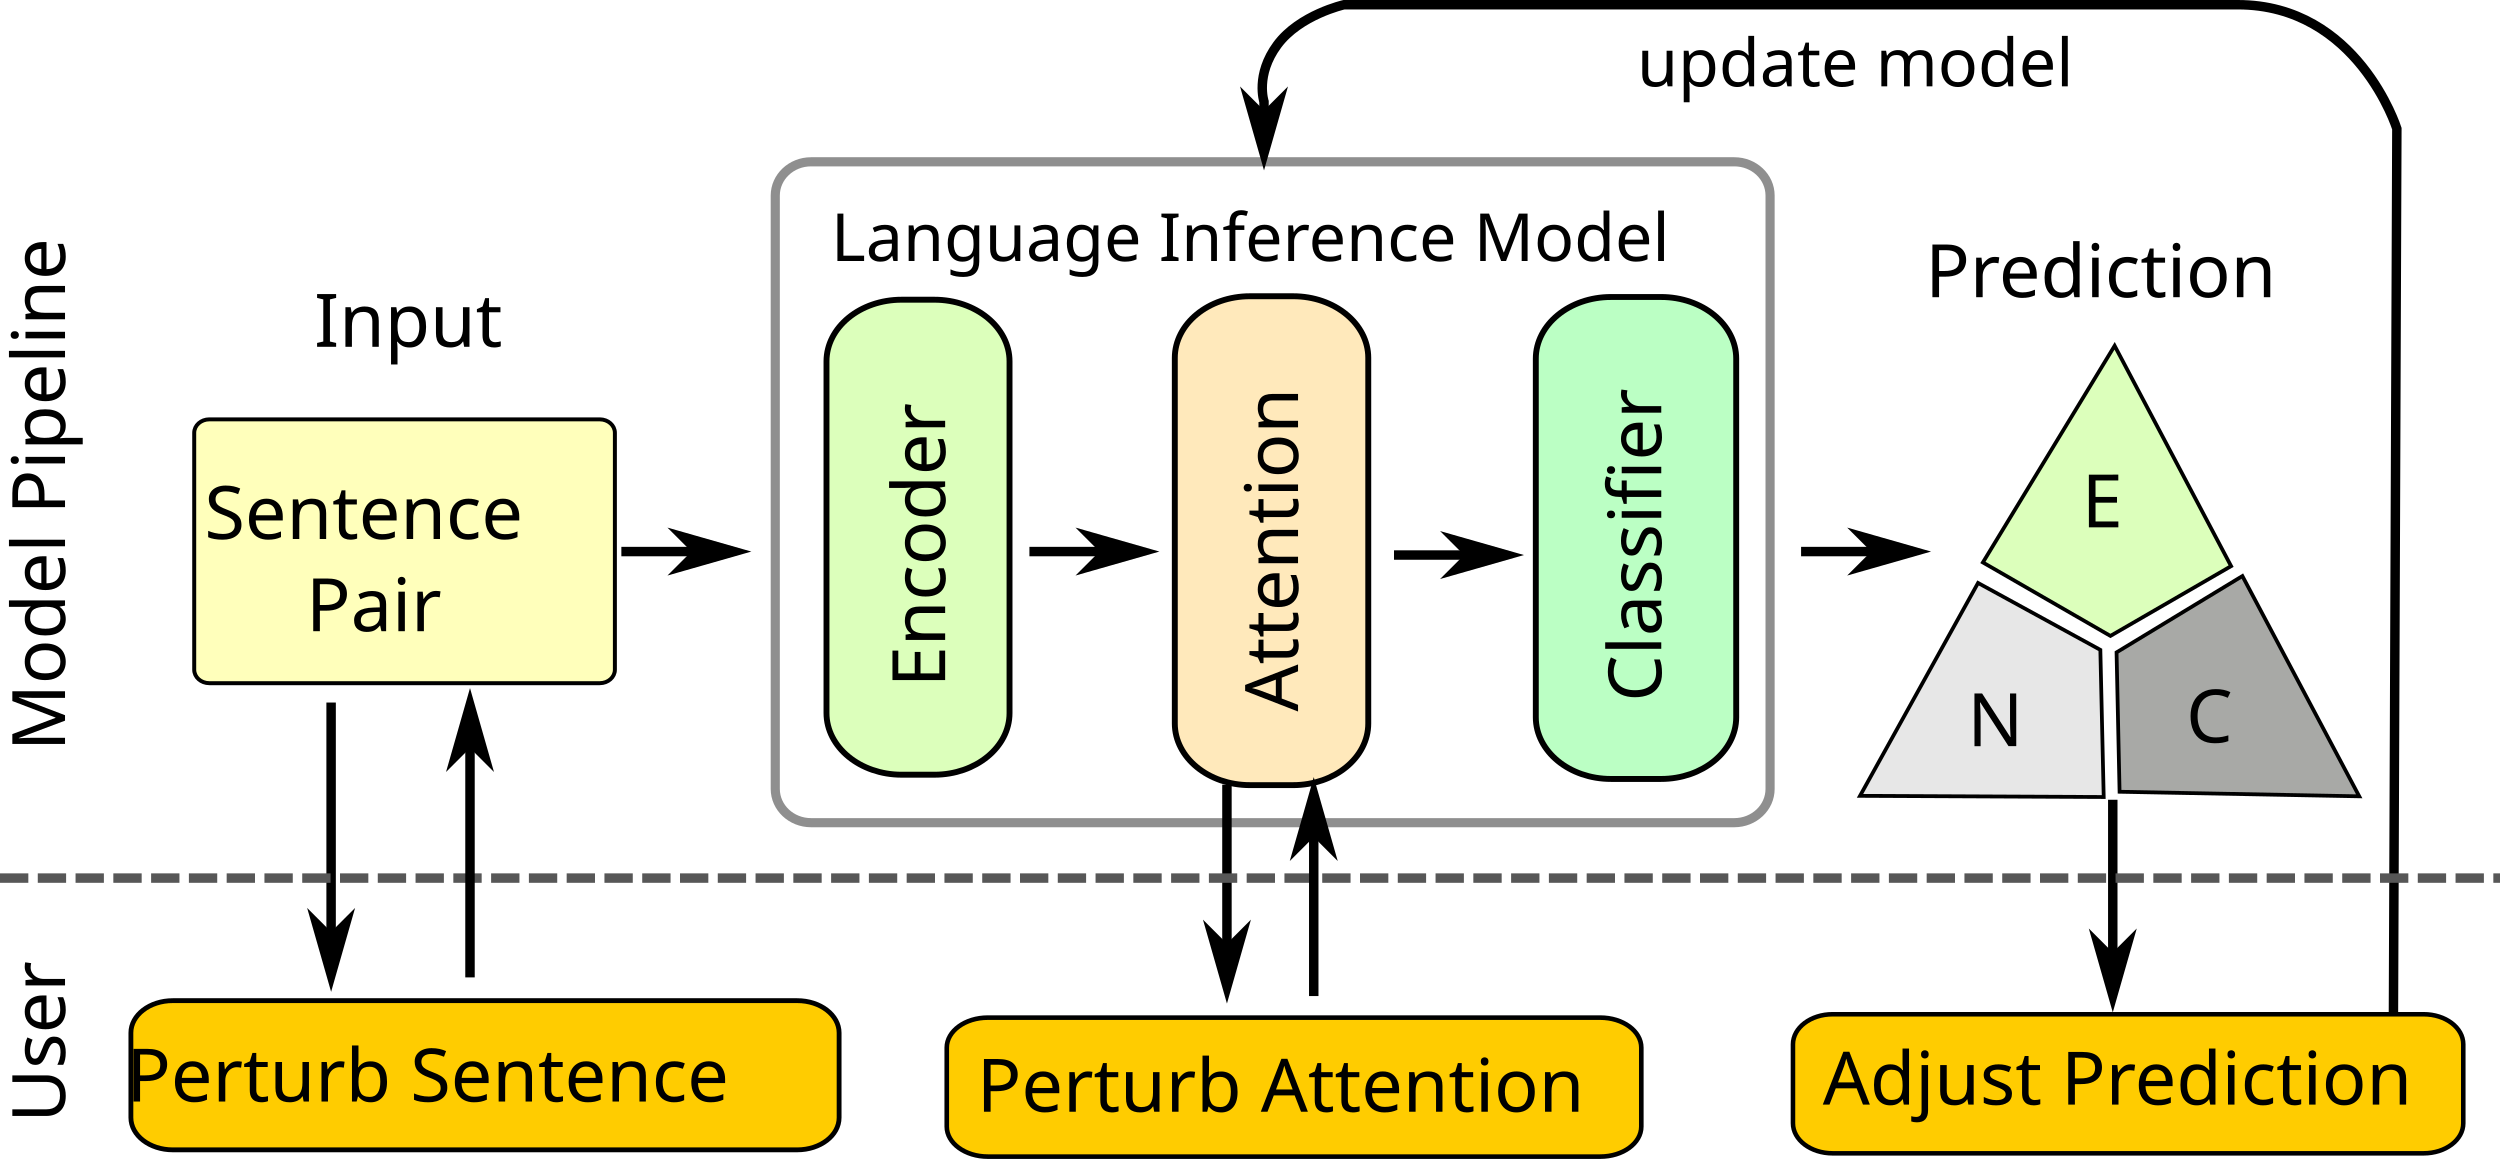
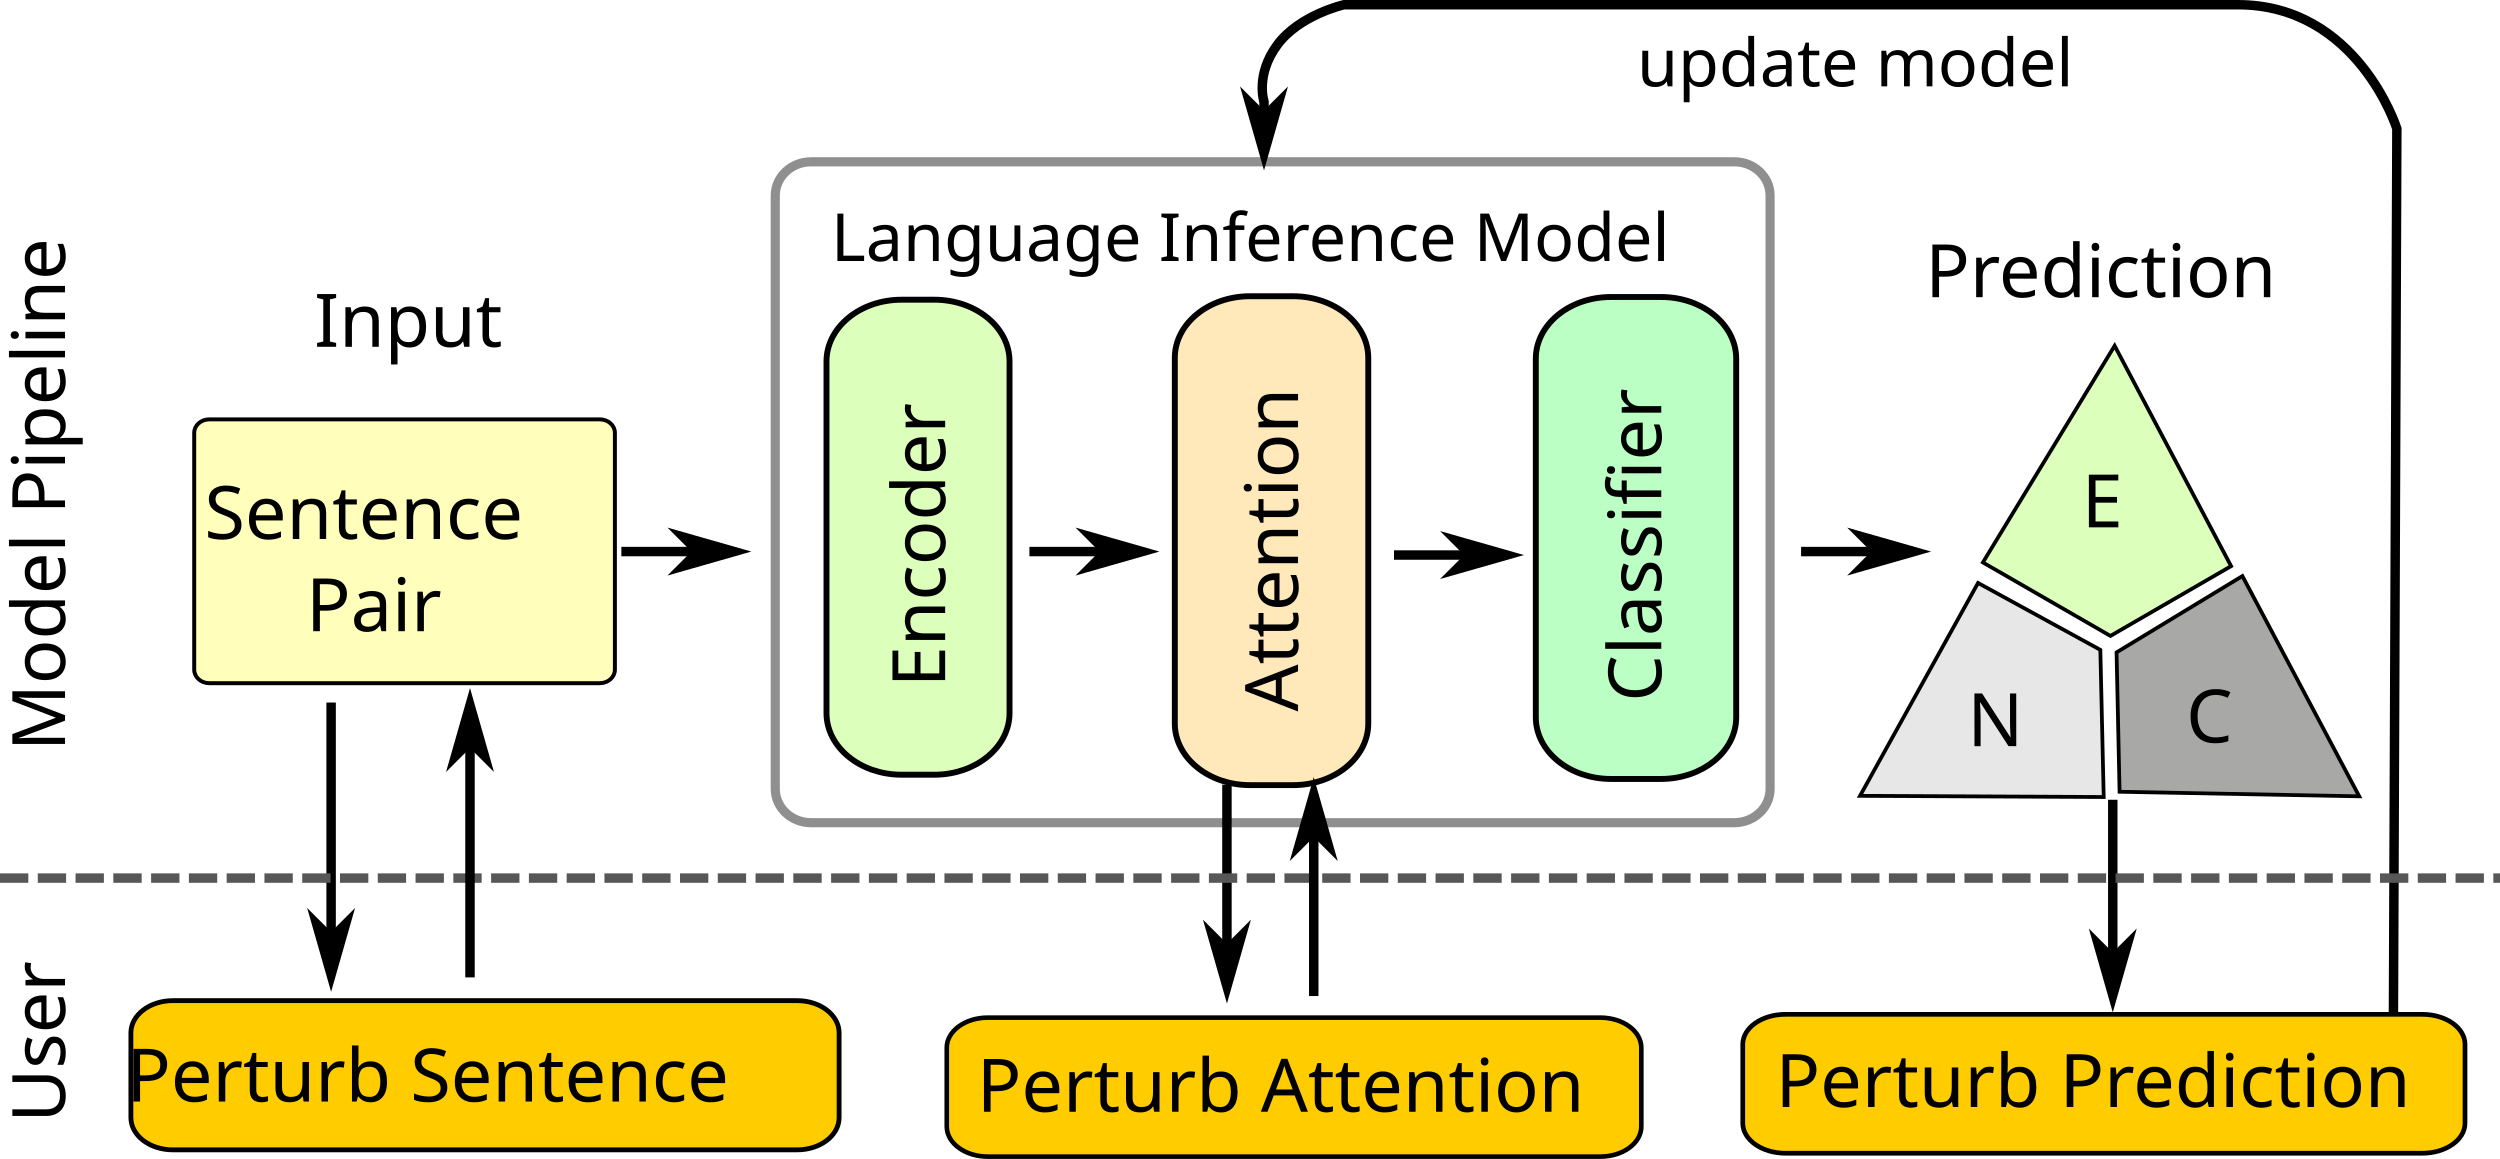
<svg xmlns="http://www.w3.org/2000/svg" width="597.647mm" height="277.051mm" viewBox="0 0 2117.647 981.677" id="svg2" version="1.1">
  <defs id="defs4">
    <marker orient="auto" refY="0" refX="0" id="marker4225" style="overflow:visible">
      <path id="path4227" d="M 0,0 5,-5 -12.5,0 5,5 0,0 Z" style="fill:#000000;fill-opacity:1;fill-rule:evenodd;stroke:#000000;stroke-width:1pt;stroke-opacity:1" transform="matrix(-0.4,0,0,-0.4,-4,0)" />
    </marker>
    <marker style="overflow:visible" id="marker4219" refX="0" refY="0" orient="auto">
      <path transform="matrix(-0.4,0,0,-0.4,-4,0)" style="fill:#000000;fill-opacity:1;fill-rule:evenodd;stroke:#000000;stroke-width:1pt;stroke-opacity:1" d="M 0,0 5,-5 -12.5,0 5,5 0,0 Z" id="path4221" />
    </marker>
    <marker orient="auto" refY="0" refX="0" id="marker4213" style="overflow:visible">
      <path id="path4215" d="M 0,0 5,-5 -12.5,0 5,5 0,0 Z" style="fill:#000000;fill-opacity:1;fill-rule:evenodd;stroke:#000000;stroke-width:1pt;stroke-opacity:1" transform="matrix(-0.4,0,0,-0.4,-4,0)" />
    </marker>
    <marker style="overflow:visible" id="marker9688" refX="0" refY="0" orient="auto">
      <path transform="matrix(-0.4,0,0,-0.4,-4,0)" style="fill:#000000;fill-opacity:1;fill-rule:evenodd;stroke:#000000;stroke-width:1pt;stroke-opacity:1" d="M 0,0 5,-5 -12.5,0 5,5 0,0 Z" id="path9690" />
    </marker>
    <marker style="overflow:visible" id="marker5078" refX="0" refY="0" orient="auto">
      <path transform="matrix(-0.4,0,0,-0.4,-4,0)" style="fill:#000000;fill-opacity:1;fill-rule:evenodd;stroke:#000000;stroke-width:1pt;stroke-opacity:1" d="M 0,0 5,-5 -12.5,0 5,5 0,0 Z" id="path5080" />
    </marker>
    <marker orient="auto" refY="0" refX="0" id="marker4545" style="overflow:visible">
      <path id="path4298" d="M 0,0 5,-5 -12.5,0 5,5 0,0 Z" style="fill:#000000;fill-opacity:1;fill-rule:evenodd;stroke:#000000;stroke-width:1pt;stroke-opacity:1" transform="matrix(-0.4,0,0,-0.4,-4,0)" />
    </marker>
    <marker style="overflow:visible" id="marker5138" refX="0" refY="0" orient="auto">
      <path transform="matrix(-0.4,0,0,-0.4,-4,0)" style="fill:#000000;fill-opacity:1;fill-rule:evenodd;stroke:#000000;stroke-width:1pt;stroke-opacity:1" d="M 0,0 5,-5 -12.5,0 5,5 0,0 Z" id="path5140" />
    </marker>
    <marker orient="auto" refY="0" refX="0" id="marker4988" style="overflow:visible">
      <path id="path4990" d="M 0,0 5,-5 -12.5,0 5,5 0,0 Z" style="fill:#000000;fill-opacity:1;fill-rule:evenodd;stroke:#000000;stroke-width:1pt;stroke-opacity:1" transform="matrix(-0.4,0,0,-0.4,-4,0)" />
    </marker>
    <marker orient="auto" refY="0" refX="0" id="marker4760" style="overflow:visible">
      <path id="path4762" d="M 0,0 5,-5 -12.5,0 5,5 0,0 Z" style="fill:#000000;fill-opacity:1;fill-rule:evenodd;stroke:#000000;stroke-width:1pt;stroke-opacity:1" transform="matrix(-0.4,0,0,-0.4,-4,0)" />
    </marker>
    <marker orient="auto" refY="0" refX="0" id="Arrow1Mend" style="overflow:visible">
      <path id="path4218" d="M 0,0 5,-5 -12.5,0 5,5 0,0 Z" style="fill:#000000;fill-opacity:1;fill-rule:evenodd;stroke:#000000;stroke-width:1pt;stroke-opacity:1" transform="matrix(-0.4,0,0,-0.4,-4,0)" />
    </marker>
    <marker style="overflow:visible" id="marker4566" refX="0" refY="0" orient="auto">
      <path transform="matrix(-0.4,0,0,-0.4,-4,0)" style="fill:#000000;fill-opacity:1;fill-rule:evenodd;stroke:#000000;stroke-width:1pt;stroke-opacity:1" d="M 0,0 5,-5 -12.5,0 5,5 0,0 Z" id="path4568" />
    </marker>
  </defs>
  <g id="layer1" transform="translate(843.6597,-2.462546)">
    <rect style="fill:#ffffbb;fill-opacity:1;stroke:#000000;stroke-width:3.371;stroke-miterlimit:4;stroke-dasharray:none;stroke-dashoffset:0;stroke-opacity:1" id="rect4136" width="356.335" height="223.478" x="-679.151" y="357.682" rx="12.804" ry="11.404" />
    <text xml:space="preserve" style="font-style:normal;font-weight:normal;font-size:40px;line-height:125%;font-family:sans-serif;letter-spacing:0px;word-spacing:0px;fill:#000000;fill-opacity:1;stroke:none;stroke-width:1px;stroke-linecap:butt;stroke-linejoin:miter;stroke-opacity:1" x="-500.995" y="459.001" id="text4138">
      <tspan x="-491.046" y="459.001" style="font-size:62.5px;text-align:center;text-anchor:middle" id="tspan4269">Sentence </tspan>
      <tspan x="-500.995" y="537.126" id="tspan4148" style="font-size:62.5px;text-align:center;text-anchor:middle">Pair</tspan>
    </text>
    <rect ry="63.639" rx="52.21" y="-143.571" x="-658.69" height="155.042" width="402.353" id="rect4152" style="fill:#dcffbb;fill-opacity:1;stroke:#000000;stroke-width:5;stroke-miterlimit:4;stroke-dasharray:none;stroke-dashoffset:0;stroke-opacity:1" transform="matrix(0,-1,1,0,0,0)" />
    <text xml:space="preserve" style="font-style:normal;font-weight:normal;font-size:40px;line-height:125%;font-family:sans-serif;letter-spacing:0px;word-spacing:0px;fill:#000000;fill-opacity:1;stroke:none;stroke-width:1px;stroke-linecap:butt;stroke-linejoin:miter;stroke-opacity:1" x="-584.572" y="-43.067" id="text4154" transform="matrix(0,-1,1,0,0,0)">
      <tspan x="-584.572" y="-43.067" style="font-size:62.5px" id="tspan4158">Encoder</tspan>
    </text>
    <rect style="fill:#ffe9bb;fill-opacity:1;stroke:#000000;stroke-width:5;stroke-miterlimit:4;stroke-dasharray:none;stroke-dashoffset:0;stroke-opacity:1" id="rect4162" width="414.118" height="163.866" x="-667.513" y="151.471" rx="52.21" ry="63.639" transform="matrix(0,-1,1,0,0,0)" />
    <text id="text4164" y="255.857" x="-605.16" style="font-style:normal;font-weight:normal;font-size:40px;line-height:125%;font-family:sans-serif;letter-spacing:0px;word-spacing:0px;fill:#000000;fill-opacity:1;stroke:none;stroke-width:1px;stroke-linecap:butt;stroke-linejoin:miter;stroke-opacity:1" xml:space="preserve" transform="matrix(0,-1,1,0,0,0)">
      <tspan id="tspan4166" style="font-size:62.5px" y="255.857" x="-605.16">Attention</tspan>
    </text>
    <rect ry="63.639" rx="52.21" y="457.26" x="-662.278" height="169.748" width="408.235" id="rect4168" style="fill:#bbffc4;fill-opacity:1;stroke:#000000;stroke-width:5;stroke-miterlimit:4;stroke-dasharray:none;stroke-dashoffset:0;stroke-opacity:1" transform="matrix(0,-1,1,0,0,0)" />
    <text xml:space="preserve" style="font-style:normal;font-weight:normal;font-size:40px;line-height:125%;font-family:sans-serif;letter-spacing:0px;word-spacing:0px;fill:#000000;fill-opacity:1;stroke:none;stroke-width:1px;stroke-linecap:butt;stroke-linejoin:miter;stroke-opacity:1" x="-596.866" y="563.529" id="text4170" transform="matrix(0,-1,1,0,0,0)">
      <tspan x="-596.866" y="563.529" style="font-size:62.5px" id="tspan4172">Classifier</tspan>
    </text>
    <text id="text4178" y="254.194" x="787.143" style="font-style:normal;font-weight:normal;font-size:40px;line-height:125%;font-family:sans-serif;letter-spacing:0px;word-spacing:0px;fill:#000000;fill-opacity:1;stroke:none;stroke-width:1px;stroke-linecap:butt;stroke-linejoin:miter;stroke-opacity:1" xml:space="preserve">
      <tspan style="font-size:62.5px" id="tspan4186" y="254.194" x="787.143">Prediction</tspan>
    </text>
    <path style="fill:#dcffbb;fill-opacity:1;fill-rule:evenodd;stroke:#000000;stroke-width:3.2;stroke-linecap:butt;stroke-linejoin:miter;stroke-miterlimit:4;stroke-dasharray:none;stroke-opacity:1" d="M 947.562,295.349 835.966,478.879 943.982,541.127 1046.206,481.999 Z" id="path4197" />
    <path id="path4199" d="M 731.886,676.597 938.304,677.589 935.455,552.953 831.861,496.259 Z" style="fill:#e7e7e7;fill-opacity:1;fill-rule:evenodd;stroke:#000000;stroke-width:3.2;stroke-linecap:butt;stroke-linejoin:miter;stroke-miterlimit:4;stroke-dasharray:none;stroke-opacity:1" />
    <path style="fill:#a8a9a6;fill-opacity:1;fill-rule:evenodd;stroke:#000000;stroke-width:3.2;stroke-linecap:butt;stroke-linejoin:miter;stroke-miterlimit:4;stroke-dasharray:none;stroke-opacity:1" d="m 1154.746,676.986 -98.969,-186.581 -106.59,64.659 2.559,118.065 z" id="path4201" />
    <path id="path4564" d="m 337.143,472.614 94.352,0" style="fill:none;fill-rule:evenodd;stroke:#000000;stroke-width:8;stroke-linecap:butt;stroke-linejoin:miter;stroke-miterlimit:4;stroke-dasharray:none;stroke-opacity:1;marker-end:url(#marker4566)" />
    <path style="fill:none;fill-rule:evenodd;stroke:#000000;stroke-width:8;stroke-linecap:butt;stroke-linejoin:miter;stroke-miterlimit:4;stroke-dasharray:none;stroke-opacity:1;marker-end:url(#marker4760)" d="m 681.966,469.673 94.352,0" id="path4758" />
    <text xml:space="preserve" style="font-style:normal;font-weight:normal;font-size:40px;line-height:125%;font-family:sans-serif;letter-spacing:0px;word-spacing:0px;fill:#000000;fill-opacity:1;stroke:none;stroke-width:1px;stroke-linecap:butt;stroke-linejoin:miter;stroke-opacity:1" x="822.283" y="635.182" id="text4968" transform="matrix(0.9999997,-8.0020229e-4,8.0020229e-4,0.9999997,0,0)">
      <tspan x="822.283" y="635.182" id="tspan4970" style="font-size:62.5px">N</tspan>
    </text>
    <text id="text4972" y="632.241" x="1007.577" style="font-style:normal;font-weight:normal;font-size:40px;line-height:125%;font-family:sans-serif;letter-spacing:0px;word-spacing:0px;fill:#000000;fill-opacity:1;stroke:none;stroke-width:1px;stroke-linecap:butt;stroke-linejoin:miter;stroke-opacity:1" xml:space="preserve" transform="matrix(0.9999997,-8.0020229e-4,8.0020229e-4,0.9999997,0,0)">
      <tspan style="font-size:62.5px" id="tspan4974" y="632.241" x="1007.577">C</tspan>
    </text>
    <text xml:space="preserve" style="font-style:normal;font-weight:normal;font-size:40px;line-height:125%;font-family:sans-serif;letter-spacing:0px;word-spacing:0px;fill:#000000;fill-opacity:1;stroke:none;stroke-width:1px;stroke-linecap:butt;stroke-linejoin:miter;stroke-opacity:1" x="919.342" y="449.888" id="text4976" transform="matrix(0.9999997,-8.0020229e-4,8.0020229e-4,0.9999997,0,0)">
      <tspan x="919.342" y="449.888" id="tspan4978" style="font-size:62.5px">E</tspan>
    </text>
    <path style="fill:none;fill-rule:evenodd;stroke:#000000;stroke-width:8;stroke-linecap:butt;stroke-linejoin:miter;stroke-miterlimit:4;stroke-dasharray:none;stroke-opacity:1;marker-end:url(#marker4988)" d="m 28.319,469.673 94.352,0" id="path4986" />
    <path id="path5136" d="m -317.328,469.673 94.352,0" style="fill:none;fill-rule:evenodd;stroke:#000000;stroke-width:8;stroke-linecap:butt;stroke-linejoin:miter;stroke-miterlimit:4;stroke-dasharray:none;stroke-opacity:1;marker-end:url(#marker5138)" />
    <rect ry="28.566" rx="30.28" y="139.518" x="-186.962" height="559.806" width="842.663" id="rect4275" style="fill:none;fill-opacity:1;stroke:#8f8f8f;stroke-width:7.743;stroke-miterlimit:4;stroke-dasharray:none;stroke-dashoffset:0;stroke-opacity:1" />
    <text xml:space="preserve" style="font-style:normal;font-weight:normal;font-size:75px;line-height:125%;font-family:Sans;letter-spacing:0px;word-spacing:0px;fill:#000000;fill-opacity:1;stroke:none;stroke-width:1px;stroke-linecap:butt;stroke-linejoin:miter;stroke-opacity:1" x="-139.777" y="223.55" id="text4277">
      <tspan id="tspan4279" x="-139.777" y="223.55" style="font-size:56.25px">Language Inference Model</tspan>
    </text>
    <path style="fill:none;fill-rule:evenodd;stroke:#000000;stroke-width:8;stroke-linecap:butt;stroke-linejoin:miter;stroke-miterlimit:4;stroke-dasharray:none;stroke-opacity:1;marker-end:url(#marker4545)" d="m 1183.679,872.823 2.942,-761.397 c 0,0 -33.072,-104.963 -134.763,-104.963 l -757.033,0 c 0,0 -37.663,8.493 -56.495,33.972 -18.832,25.479 -11.299,48.127 -11.299,48.127 l 0,42.465" id="path4283" />
    <text xml:space="preserve" style="font-style:normal;font-weight:normal;font-size:40px;line-height:125%;font-family:sans-serif;letter-spacing:0px;word-spacing:0px;fill:#000000;fill-opacity:1;stroke:none;stroke-width:1px;stroke-linecap:butt;stroke-linejoin:miter;stroke-opacity:1" x="543.025" y="75.606" id="text4876">
      <tspan x="543.025" y="75.606" id="tspan4878" style="font-size:56.25px">update model </tspan>
    </text>
    <path style="fill:none;fill-rule:evenodd;stroke:#000000;stroke-width:8;stroke-linecap:butt;stroke-linejoin:miter;stroke-miterlimit:4;stroke-dasharray:none;stroke-opacity:1;marker-end:url(#Arrow1Mend)" d="m 195.634,667.081 0,169.7" id="path4880" />
    <rect style="color:#000000;clip-rule:nonzero;display:inline;overflow:visible;visibility:visible;opacity:1;isolation:auto;mix-blend-mode:normal;color-interpolation:sRGB;color-interpolation-filters:linearRGB;solid-color:#000000;solid-opacity:1;fill:#ffcc00;fill-opacity:1;fill-rule:nonzero;stroke:#000000;stroke-width:4.097;stroke-linecap:butt;stroke-linejoin:miter;stroke-miterlimit:4;stroke-dasharray:none;stroke-dashoffset:0;stroke-opacity:1;color-rendering:auto;image-rendering:auto;shape-rendering:auto;text-rendering:auto;enable-background:accumulate" id="rect5058" width="599.903" height="126.373" x="-732.787" y="850.071" rx="35.484" ry="27.306" />
    <text xml:space="preserve" style="font-style:normal;font-weight:normal;font-size:75px;line-height:125%;font-family:Sans;letter-spacing:0px;word-spacing:0px;fill:#000000;fill-opacity:1;stroke:none;stroke-width:1px;stroke-linecap:butt;stroke-linejoin:miter;stroke-opacity:1" x="-434.562" y="935.551" id="text5066">
      <tspan x="-424.613" y="935.551" style="font-size:62.5px;text-align:center;text-anchor:middle" id="tspan4205">Perturb Sentence </tspan>
    </text>
    <path id="path5076" d="m -563.189,597.551 0,229.305" style="fill:none;fill-rule:evenodd;stroke:#000000;stroke-width:8;stroke-linecap:butt;stroke-linejoin:miter;stroke-miterlimit:4;stroke-dasharray:none;stroke-opacity:1;marker-end:url(#marker5078)" />
    <rect ry="25.438" rx="34.799" y="864.451" x="-41.701" height="117.731" width="588.319" id="rect9674" style="color:#000000;clip-rule:nonzero;display:inline;overflow:visible;visibility:visible;opacity:1;isolation:auto;mix-blend-mode:normal;color-interpolation:sRGB;color-interpolation-filters:linearRGB;solid-color:#000000;solid-opacity:1;fill:#ffcc00;fill-opacity:1;fill-rule:nonzero;stroke:#000000;stroke-width:3.916;stroke-linecap:butt;stroke-linejoin:miter;stroke-miterlimit:4;stroke-dasharray:none;stroke-dashoffset:0;stroke-opacity:1;color-rendering:auto;image-rendering:auto;shape-rendering:auto;text-rendering:auto;enable-background:accumulate" />
    <text id="text9676" y="944.139" x="-16.248" style="font-style:normal;font-weight:normal;font-size:75px;line-height:125%;font-family:Sans;letter-spacing:0px;word-spacing:0px;fill:#000000;fill-opacity:1;stroke:none;stroke-width:1px;stroke-linecap:butt;stroke-linejoin:miter;stroke-opacity:1" xml:space="preserve">
      <tspan style="font-size:62.5px" y="944.139" x="-16.248" id="tspan9678">Perturb Attention </tspan>
    </text>
    <path id="path9686" d="m 945.987,679.904 0,164.364" style="fill:none;fill-rule:evenodd;stroke:#000000;stroke-width:8;stroke-linecap:butt;stroke-linejoin:miter;stroke-miterlimit:4;stroke-dasharray:none;stroke-opacity:1;marker-end:url(#marker9688)" />
-     <rect style="color:#000000;clip-rule:nonzero;display:inline;overflow:visible;visibility:visible;opacity:1;isolation:auto;mix-blend-mode:normal;color-interpolation:sRGB;color-interpolation-filters:linearRGB;solid-color:#000000;solid-opacity:1;fill:#ffcc00;fill-opacity:1;fill-rule:nonzero;stroke:#000000;stroke-width:3.849;stroke-linecap:butt;stroke-linejoin:miter;stroke-miterlimit:4;stroke-dasharray:none;stroke-dashoffset:0;stroke-opacity:1;color-rendering:auto;image-rendering:auto;shape-rendering:auto;text-rendering:auto;enable-background:accumulate" id="rect12152" width="567.798" height="117.798" x="675.088" y="861.593" rx="33.585" ry="25.453" />
-     <text xml:space="preserve" style="font-style:normal;font-weight:normal;font-size:75px;line-height:125%;font-family:Sans;letter-spacing:0px;word-spacing:0px;fill:#000000;fill-opacity:1;stroke:none;stroke-width:1px;stroke-linecap:butt;stroke-linejoin:miter;stroke-opacity:1" x="700.34" y="938.139" id="text12154">
-       <tspan id="tspan12156" x="700.34" y="938.139" style="font-size:62.5px">Adjust Prediction </tspan>
+     <rect style="color:#000000;clip-rule:nonzero;display:inline;overflow:visible;visibility:visible;opacity:1;isolation:auto;mix-blend-mode:normal;color-interpolation:sRGB;color-interpolation-filters:linearRGB;solid-color:#000000;solid-opacity:1;fill:#ffcc00;fill-opacity:1;fill-rule:nonzero;stroke:#000000;stroke-width:3.992;stroke-linecap:butt;stroke-linejoin:miter;stroke-miterlimit:4;stroke-dasharray:none;stroke-dashoffset:0;stroke-opacity:1;color-rendering:auto;image-rendering:auto;shape-rendering:auto;text-rendering:auto;enable-background:accumulate" id="rect12152" width="611.772" height="117.655" x="632.572" y="861.665" rx="36.186" ry="25.422" />
+     <text xml:space="preserve" style="font-style:normal;font-weight:normal;font-size:75px;line-height:125%;font-family:Sans;letter-spacing:0px;word-spacing:0px;fill:#000000;fill-opacity:1;stroke:none;stroke-width:1px;stroke-linecap:butt;stroke-linejoin:miter;stroke-opacity:1" x="660.34" y="940.139" id="text12154">
+       <tspan id="tspan12156" x="660.34" y="940.139" style="font-size:62.5px">Perturb Prediction </tspan>
    </text>
    <text xml:space="preserve" style="font-style:normal;font-weight:normal;font-size:40px;line-height:125%;font-family:sans-serif;letter-spacing:0px;word-spacing:0px;fill:#000000;fill-opacity:1;stroke:none;stroke-width:1px;stroke-linecap:butt;stroke-linejoin:miter;stroke-opacity:1" x="-577.563" y="296.194" id="text24694">
      <tspan x="-577.563" y="296.194" id="tspan24696" style="font-size:62.5px">Input</tspan>
    </text>
    <path style="fill:none;fill-rule:evenodd;stroke:#575757;stroke-width:8;stroke-linecap:butt;stroke-linejoin:miter;stroke-miterlimit:4;stroke-dasharray:24, 8;stroke-dashoffset:0;stroke-opacity:1" d="m -843.66,746.257 2117.647,0" id="path4209" />
    <path style="fill:none;fill-rule:evenodd;stroke:#000000;stroke-width:8;stroke-linecap:butt;stroke-linejoin:miter;stroke-miterlimit:4;stroke-dasharray:none;stroke-opacity:1;marker-end:url(#marker4213)" d="m -445.542,830.372 0,-229.305" id="path4211" />
    <path id="path4217" d="m 269.164,846.178 0,-169.7" style="fill:none;fill-rule:evenodd;stroke:#000000;stroke-width:8;stroke-linecap:butt;stroke-linejoin:miter;stroke-miterlimit:4;stroke-dasharray:none;stroke-opacity:1;marker-end:url(#marker4219)" />
    <text xml:space="preserve" style="font-style:normal;font-weight:normal;font-size:75px;line-height:125%;font-family:Sans;letter-spacing:0px;word-spacing:0px;fill:#000000;fill-opacity:1;stroke:none;stroke-width:1px;stroke-linecap:butt;stroke-linejoin:miter;stroke-opacity:1" x="-953.362" y="-788.584" id="text4229" transform="matrix(0,-0.9999999,1,0,0,0)">
      <tspan id="tspan4231" x="-953.362" y="-788.584" style="font-size:62.5px">User</tspan>
    </text>
    <text transform="matrix(0,-0.9999999,1,0,0,0)" id="text4233" y="-788.584" x="-638.656" style="font-style:normal;font-weight:normal;font-size:75px;line-height:125%;font-family:Sans;letter-spacing:0px;word-spacing:0px;fill:#000000;fill-opacity:1;stroke:none;stroke-width:1px;stroke-linecap:butt;stroke-linejoin:miter;stroke-opacity:1" xml:space="preserve">
      <tspan style="font-size:62.5px" y="-788.584" x="-638.656" id="tspan4235">Model Pipeline</tspan>
    </text>
  </g>
</svg>
